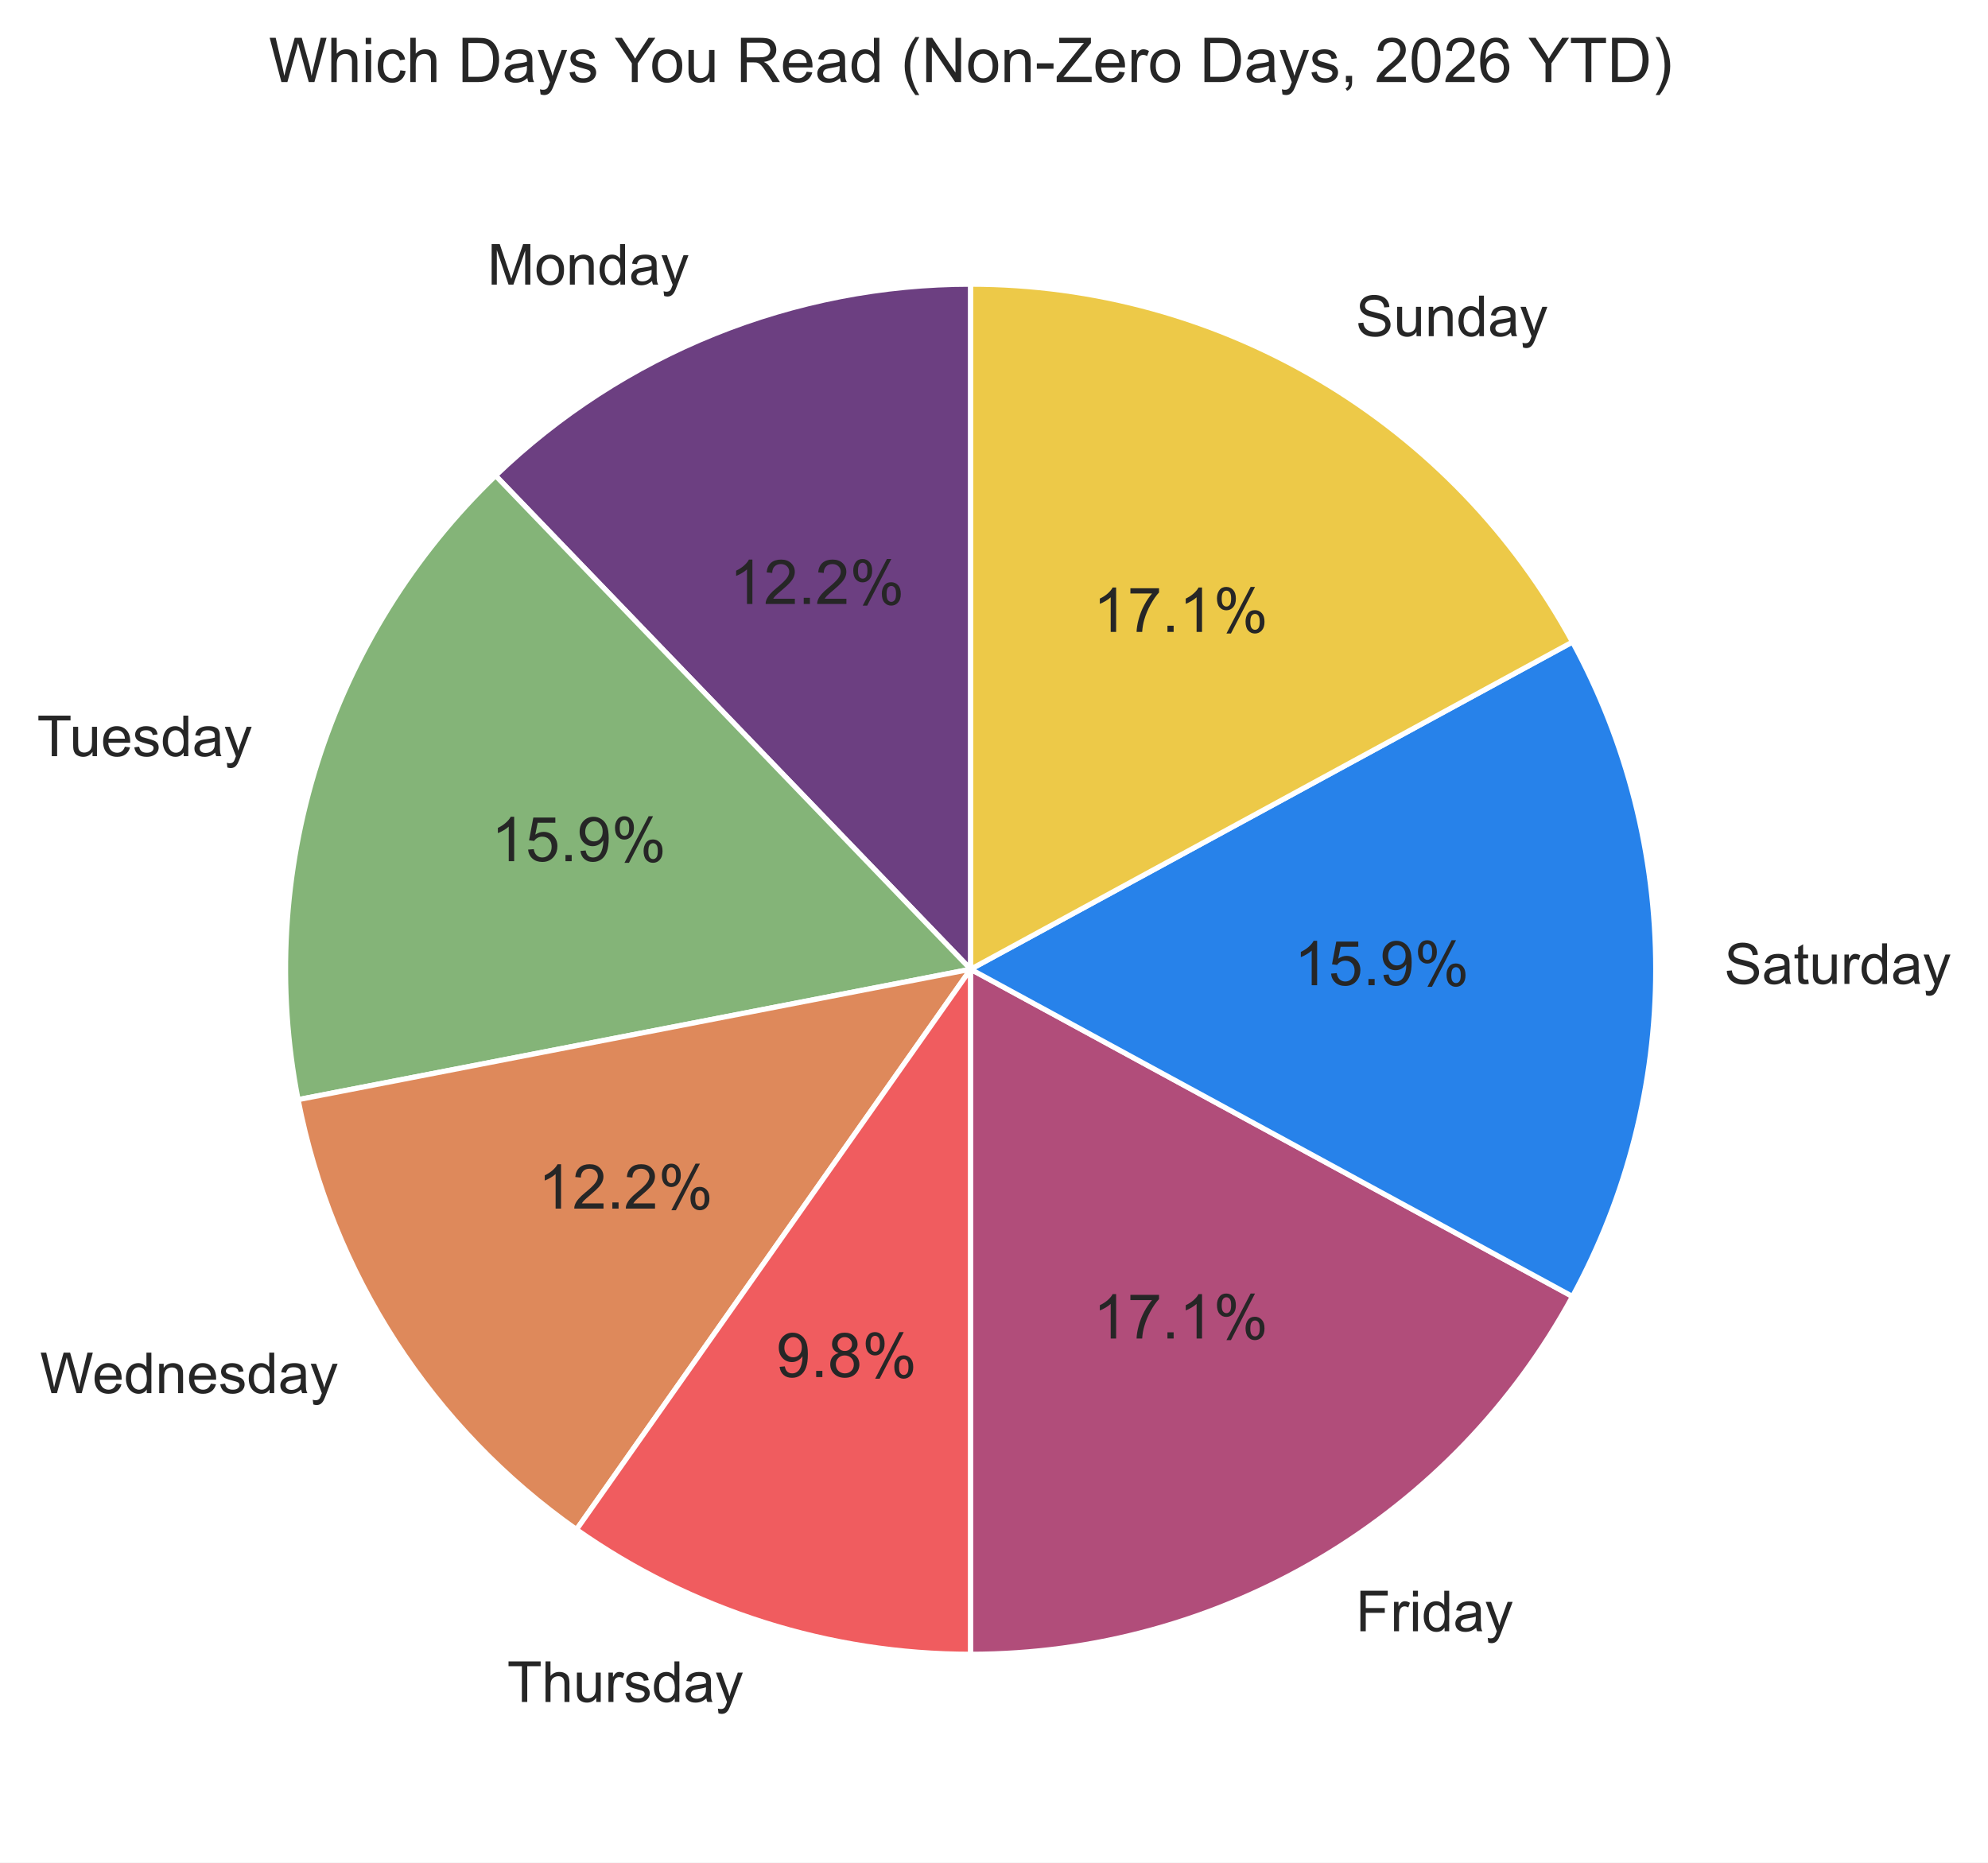
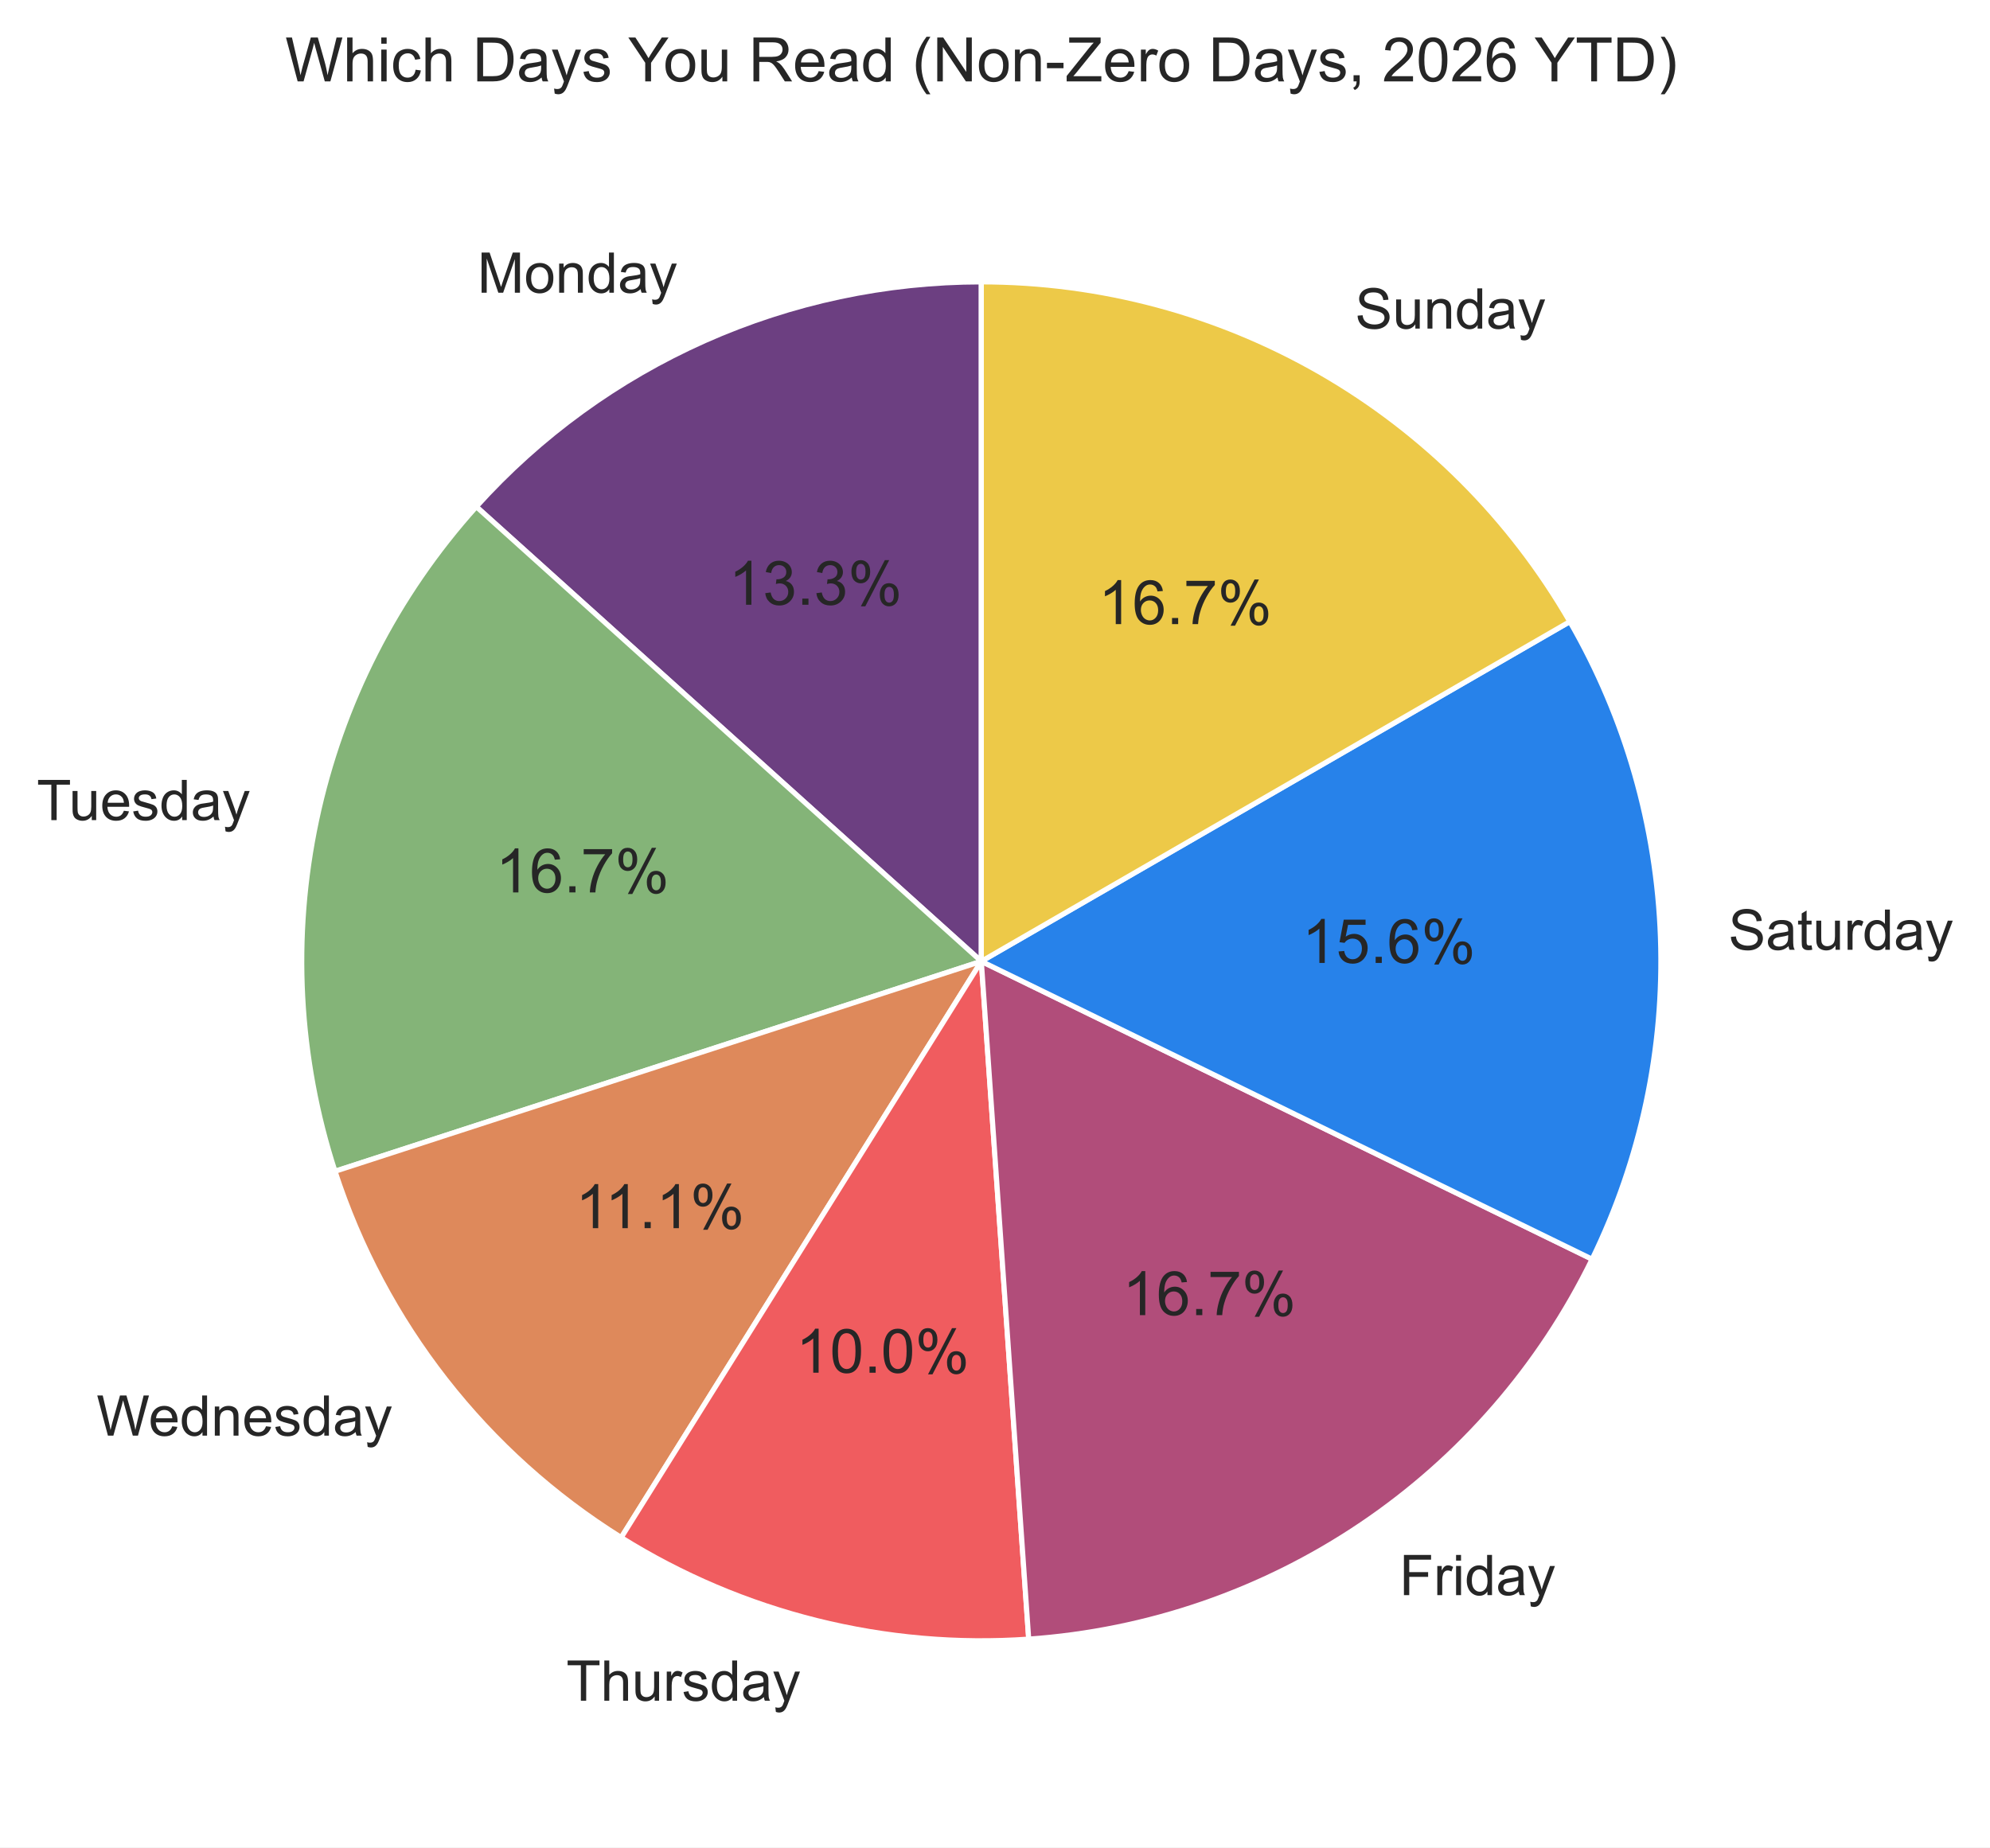
- <svg xmlns="http://www.w3.org/2000/svg" xmlns:xlink="http://www.w3.org/1999/xlink" width="386.101pt" height="361.776pt" viewBox="0 0 386.101 361.776" version="1.1">
+ <svg xmlns="http://www.w3.org/2000/svg" xmlns:xlink="http://www.w3.org/1999/xlink" width="389.634pt" height="361.776pt" viewBox="0 0 389.634 361.776" version="1.1">
  <defs>
    <style type="text/css">*{stroke-linejoin: round; stroke-linecap: butt}</style>
  </defs>
  <g id="figure_1">
    <g id="patch_1">
-       <path d="M 0 361.776  L 386.101 361.776  L 386.101 0  L 0 0  z " style="fill: #ffffff" />
+       <path d="M 0 361.776  L 389.634 361.776  L 389.634 0  L 0 0  z " style="fill: #ffffff" />
    </g>
    <g id="axes_1">
      <g id="matplotlib.axis_1" />
      <g id="matplotlib.axis_2" />
      <g id="patch_2">
-         <path d="M 188.515 55.2  C 171.471 55.2 154.585 58.475 138.776 64.846  C 122.968 71.217 108.53 80.567 96.249 92.386  L 188.515 188.256  z " style="fill: #6c3f81; stroke: #ffffff; stroke-linejoin: miter" />
+         <path d="M 192.137 55.2  C 173.492 55.2 155.052 59.119 138.019 66.703  C 120.985 74.287 105.734 85.367 93.258 99.224  L 192.137 188.256  z " style="fill: #6c3f81; stroke: #ffffff; stroke-linejoin: miter" />
      </g>
      <g id="patch_3">
-         <path d="M 96.249 92.386  C 80.251 107.782 68.359 126.941 61.66 148.11  C 54.961 169.278 53.665 191.791 57.893 213.588  L 188.515 188.256  z " style="fill: #84b478; stroke: #ffffff; stroke-linejoin: miter" />
+         <path d="M 93.258 99.224  C 77.63 116.58 66.845 137.748 61.989 160.592  C 57.133 183.436 58.377 207.161 65.594 229.372  L 192.137 188.256  z " style="fill: #84b478; stroke: #ffffff; stroke-linejoin: miter" />
      </g>
      <g id="patch_4">
-         <path d="M 57.893 213.588  C 61.138 230.321 67.568 246.274 76.832 260.581  C 86.097 274.887 98.024 287.28 111.965 297.086  L 188.515 188.256  z " style="fill: #de895b; stroke: #ffffff; stroke-linejoin: miter" />
+         <path d="M 65.594 229.372  C 70.39 244.134 77.732 257.942 87.288 270.173  C 96.844 282.404 108.466 292.869 121.629 301.094  L 192.137 188.256  z " style="fill: #de895b; stroke: #ffffff; stroke-linejoin: miter" />
      </g>
      <g id="patch_5">
-         <path d="M 111.965 297.086  C 123.106 304.922 135.384 311.001 148.369 315.111  C 161.355 319.22 174.895 321.312 188.515 321.312  L 188.515 188.256  z " style="fill: #f05c5f; stroke: #ffffff; stroke-linejoin: miter" />
+         <path d="M 121.629 301.094  C 133.469 308.492 146.401 313.982 159.948 317.359  C 173.496 320.737 187.491 321.961 201.419 320.988  L 192.137 188.256  z " style="fill: #f05c5f; stroke: #ffffff; stroke-linejoin: miter" />
      </g>
      <g id="patch_6">
-         <path d="M 188.515 321.312  C 212.446 321.312 235.939 314.856 256.509 302.627  C 277.079 290.397 293.974 272.843 305.406 251.819  L 188.515 188.256  z " style="fill: #b14d7a; stroke: #ffffff; stroke-linejoin: miter" />
+         <path d="M 201.419 320.988  C 224.717 319.358 247.18 311.624 266.541 298.564  C 285.903 285.504 301.489 267.574 311.727 246.584  L 192.137 188.256  z " style="fill: #b14d7a; stroke: #ffffff; stroke-linejoin: miter" />
      </g>
      <g id="patch_7">
-         <path d="M 305.406 251.819  C 316.013 232.313 321.571 210.459 321.571 188.256  C 321.571 166.052 316.013 144.198 305.406 124.692  L 188.515 188.256  z " style="fill: #2782ea; stroke: #ffffff; stroke-linejoin: miter" />
+         <path d="M 311.727 246.584  C 321.276 227.006 325.873 205.38 325.112 183.612  C 324.352 161.844 318.258 140.591 307.367 121.728  L 192.137 188.256  z " style="fill: #2782ea; stroke: #ffffff; stroke-linejoin: miter" />
      </g>
      <g id="patch_8">
-         <path d="M 305.406 124.692  C 293.974 103.669 277.079 86.114 256.509 73.885  C 235.939 61.656 212.446 55.2 188.515 55.2  L 188.515 188.256  z " style="fill: #edc948; stroke: #ffffff; stroke-linejoin: miter" />
+         <path d="M 307.367 121.728  C 295.69 101.502 278.891 84.703 258.665 73.026  C 238.44 61.349 215.492 55.2 192.137 55.2  L 192.137 188.256  z " style="fill: #edc948; stroke: #ffffff; stroke-linejoin: miter" />
      </g>
      <g id="text_1">
-         <g style="fill: #262626" transform="translate(94.67159 55.2841) scale(0.11 -0.11)">
+         <g style="fill: #262626" transform="translate(93.47606 57.32687) scale(0.11 -0.11)">
          <defs>
            <path id="ArialMT-4d" d="M 475 0  L 475 4581  L 1388 4581  L 2472 1338  Q 2622 884 2691 659  Q 2769 909 2934 1394  L 4031 4581  L 4847 4581  L 4847 0  L 4263 0  L 4263 3834  L 2931 0  L 2384 0  L 1059 3900  L 1059 0  L 475 0  z " transform="scale(0.015625)" />
            <path id="ArialMT-6f" d="M 213 1659  Q 213 2581 725 3025  Q 1153 3394 1769 3394  Q 2453 3394 2887 2945  Q 3322 2497 3322 1706  Q 3322 1066 3130 698  Q 2938 331 2570 128  Q 2203 -75 1769 -75  Q 1072 -75 642 372  Q 213 819 213 1659  z M 791 1659  Q 791 1022 1069 705  Q 1347 388 1769 388  Q 2188 388 2466 706  Q 2744 1025 2744 1678  Q 2744 2294 2464 2611  Q 2184 2928 1769 2928  Q 1347 2928 1069 2612  Q 791 2297 791 1659  z " transform="scale(0.015625)" />
            <path id="ArialMT-6e" d="M 422 0  L 422 3319  L 928 3319  L 928 2847  Q 1294 3394 1984 3394  Q 2284 3394 2536 3286  Q 2788 3178 2913 3003  Q 3038 2828 3088 2588  Q 3119 2431 3119 2041  L 3119 0  L 2556 0  L 2556 2019  Q 2556 2363 2490 2533  Q 2425 2703 2258 2804  Q 2091 2906 1866 2906  Q 1506 2906 1245 2678  Q 984 2450 984 1813  L 984 0  L 422 0  z " transform="scale(0.015625)" />
            <path id="ArialMT-64" d="M 2575 0  L 2575 419  Q 2259 -75 1647 -75  Q 1250 -75 917 144  Q 584 363 401 755  Q 219 1147 219 1656  Q 219 2153 384 2558  Q 550 2963 881 3178  Q 1213 3394 1622 3394  Q 1922 3394 2156 3267  Q 2391 3141 2538 2938  L 2538 4581  L 3097 4581  L 3097 0  L 2575 0  z M 797 1656  Q 797 1019 1065 703  Q 1334 388 1700 388  Q 2069 388 2326 689  Q 2584 991 2584 1609  Q 2584 2291 2321 2609  Q 2059 2928 1675 2928  Q 1300 2928 1048 2622  Q 797 2316 797 1656  z " transform="scale(0.015625)" />
            <path id="ArialMT-61" d="M 2588 409  Q 2275 144 1986 34  Q 1697 -75 1366 -75  Q 819 -75 525 192  Q 231 459 231 875  Q 231 1119 342 1320  Q 453 1522 633 1644  Q 813 1766 1038 1828  Q 1203 1872 1538 1913  Q 2219 1994 2541 2106  Q 2544 2222 2544 2253  Q 2544 2597 2384 2738  Q 2169 2928 1744 2928  Q 1347 2928 1158 2789  Q 969 2650 878 2297  L 328 2372  Q 403 2725 575 2942  Q 747 3159 1072 3276  Q 1397 3394 1825 3394  Q 2250 3394 2515 3294  Q 2781 3194 2906 3042  Q 3031 2891 3081 2659  Q 3109 2516 3109 2141  L 3109 1391  Q 3109 606 3145 398  Q 3181 191 3288 0  L 2700 0  Q 2613 175 2588 409  z M 2541 1666  Q 2234 1541 1622 1453  Q 1275 1403 1131 1340  Q 988 1278 909 1158  Q 831 1038 831 891  Q 831 666 1001 516  Q 1172 366 1500 366  Q 1825 366 2078 508  Q 2331 650 2450 897  Q 2541 1088 2541 1459  L 2541 1666  z " transform="scale(0.015625)" />
            <path id="ArialMT-79" d="M 397 -1278  L 334 -750  Q 519 -800 656 -800  Q 844 -800 956 -737  Q 1069 -675 1141 -563  Q 1194 -478 1313 -144  Q 1328 -97 1363 -6  L 103 3319  L 709 3319  L 1400 1397  Q 1534 1031 1641 628  Q 1738 1016 1872 1384  L 2581 3319  L 3144 3319  L 1881 -56  Q 1678 -603 1566 -809  Q 1416 -1088 1222 -1217  Q 1028 -1347 759 -1347  Q 597 -1347 397 -1278  z " transform="scale(0.015625)" />
          </defs>
          <use xlink:href="#ArialMT-4d" />
          <use xlink:href="#ArialMT-6f" x="83.301" />
          <use xlink:href="#ArialMT-6e" x="138.916" />
          <use xlink:href="#ArialMT-64" x="194.531" />
          <use xlink:href="#ArialMT-61" x="250.146" />
          <use xlink:href="#ArialMT-79" x="305.762" />
        </g>
      </g>
      <g id="text_2">
-         <g style="fill: #262626" transform="translate(141.6598 117.312) scale(0.12 -0.12)">
+         <g style="fill: #262626" transform="translate(142.6543 118.4262) scale(0.12 -0.12)">
          <defs>
            <path id="ArialMT-31" d="M 2384 0  L 1822 0  L 1822 3584  Q 1619 3391 1289 3197  Q 959 3003 697 2906  L 697 3450  Q 1169 3672 1522 3987  Q 1875 4303 2022 4600  L 2384 4600  L 2384 0  z " transform="scale(0.015625)" />
-             <path id="ArialMT-32" d="M 3222 541  L 3222 0  L 194 0  Q 188 203 259 391  Q 375 700 629 1000  Q 884 1300 1366 1694  Q 2113 2306 2375 2664  Q 2638 3022 2638 3341  Q 2638 3675 2398 3904  Q 2159 4134 1775 4134  Q 1369 4134 1125 3890  Q 881 3647 878 3216  L 300 3275  Q 359 3922 746 4261  Q 1134 4600 1788 4600  Q 2447 4600 2831 4234  Q 3216 3869 3216 3328  Q 3216 3053 3103 2787  Q 2991 2522 2730 2228  Q 2469 1934 1863 1422  Q 1356 997 1212 845  Q 1069 694 975 541  L 3222 541  z " transform="scale(0.015625)" />
+             <path id="ArialMT-33" d="M 269 1209  L 831 1284  Q 928 806 1161 595  Q 1394 384 1728 384  Q 2125 384 2398 659  Q 2672 934 2672 1341  Q 2672 1728 2419 1979  Q 2166 2231 1775 2231  Q 1616 2231 1378 2169  L 1441 2663  Q 1497 2656 1531 2656  Q 1891 2656 2178 2843  Q 2466 3031 2466 3422  Q 2466 3731 2256 3934  Q 2047 4138 1716 4138  Q 1388 4138 1169 3931  Q 950 3725 888 3313  L 325 3413  Q 428 3978 793 4289  Q 1159 4600 1703 4600  Q 2078 4600 2393 4439  Q 2709 4278 2876 4000  Q 3044 3722 3044 3409  Q 3044 3113 2884 2869  Q 2725 2625 2413 2481  Q 2819 2388 3044 2092  Q 3269 1797 3269 1353  Q 3269 753 2831 336  Q 2394 -81 1725 -81  Q 1122 -81 723 278  Q 325 638 269 1209  z " transform="scale(0.015625)" />
            <path id="ArialMT-2e" d="M 581 0  L 581 641  L 1222 641  L 1222 0  L 581 0  z " transform="scale(0.015625)" />
            <path id="ArialMT-25" d="M 372 3481  Q 372 3972 619 4315  Q 866 4659 1334 4659  Q 1766 4659 2048 4351  Q 2331 4044 2331 3447  Q 2331 2866 2045 2552  Q 1759 2238 1341 2238  Q 925 2238 648 2547  Q 372 2856 372 3481  z M 1350 4272  Q 1141 4272 1002 4090  Q 863 3909 863 3425  Q 863 2984 1003 2804  Q 1144 2625 1350 2625  Q 1563 2625 1702 2806  Q 1841 2988 1841 3469  Q 1841 3913 1700 4092  Q 1559 4272 1350 4272  z M 1353 -169  L 3859 4659  L 4316 4659  L 1819 -169  L 1353 -169  z M 3334 1075  Q 3334 1569 3581 1911  Q 3828 2253 4300 2253  Q 4731 2253 5014 1945  Q 5297 1638 5297 1041  Q 5297 459 5011 145  Q 4725 -169 4303 -169  Q 3888 -169 3611 142  Q 3334 453 3334 1075  z M 4316 1866  Q 4103 1866 3964 1684  Q 3825 1503 3825 1019  Q 3825 581 3965 400  Q 4106 219 4313 219  Q 4528 219 4667 400  Q 4806 581 4806 1063  Q 4806 1506 4665 1686  Q 4525 1866 4316 1866  z " transform="scale(0.015625)" />
          </defs>
          <use xlink:href="#ArialMT-31" />
-           <use xlink:href="#ArialMT-32" x="55.615" />
-           <use xlink:href="#ArialMT-2e" x="111.23" />
-           <use xlink:href="#ArialMT-32" x="139.014" />
+           <use xlink:href="#ArialMT-33" x="55.615" />
+           <use xlink:href="#ArialMT-2e" x="111.23" />
+           <use xlink:href="#ArialMT-33" x="139.014" />
          <use xlink:href="#ArialMT-25" x="194.629" />
        </g>
      </g>
      <g id="text_3">
-         <g style="fill: #262626" transform="translate(7.2 146.8745) scale(0.11 -0.11)">
+         <g style="fill: #262626" transform="translate(7.2 160.6046) scale(0.11 -0.11)">
          <defs>
            <path id="ArialMT-54" d="M 1659 0  L 1659 4041  L 150 4041  L 150 4581  L 3781 4581  L 3781 4041  L 2266 4041  L 2266 0  L 1659 0  z " transform="scale(0.015625)" />
            <path id="ArialMT-75" d="M 2597 0  L 2597 488  Q 2209 -75 1544 -75  Q 1250 -75 995 37  Q 741 150 617 320  Q 494 491 444 738  Q 409 903 409 1263  L 409 3319  L 972 3319  L 972 1478  Q 972 1038 1006 884  Q 1059 663 1231 536  Q 1403 409 1656 409  Q 1909 409 2131 539  Q 2353 669 2445 892  Q 2538 1116 2538 1541  L 2538 3319  L 3100 3319  L 3100 0  L 2597 0  z " transform="scale(0.015625)" />
            <path id="ArialMT-65" d="M 2694 1069  L 3275 997  Q 3138 488 2766 206  Q 2394 -75 1816 -75  Q 1088 -75 661 373  Q 234 822 234 1631  Q 234 2469 665 2931  Q 1097 3394 1784 3394  Q 2450 3394 2872 2941  Q 3294 2488 3294 1666  Q 3294 1616 3291 1516  L 816 1516  Q 847 969 1125 678  Q 1403 388 1819 388  Q 2128 388 2347 550  Q 2566 713 2694 1069  z M 847 1978  L 2700 1978  Q 2663 2397 2488 2606  Q 2219 2931 1791 2931  Q 1403 2931 1139 2672  Q 875 2413 847 1978  z " transform="scale(0.015625)" />
            <path id="ArialMT-73" d="M 197 991  L 753 1078  Q 800 744 1014 566  Q 1228 388 1613 388  Q 2000 388 2187 545  Q 2375 703 2375 916  Q 2375 1106 2209 1216  Q 2094 1291 1634 1406  Q 1016 1563 777 1677  Q 538 1791 414 1992  Q 291 2194 291 2438  Q 291 2659 392 2848  Q 494 3038 669 3163  Q 800 3259 1026 3326  Q 1253 3394 1513 3394  Q 1903 3394 2198 3281  Q 2494 3169 2634 2976  Q 2775 2784 2828 2463  L 2278 2388  Q 2241 2644 2061 2787  Q 1881 2931 1553 2931  Q 1166 2931 1000 2803  Q 834 2675 834 2503  Q 834 2394 903 2306  Q 972 2216 1119 2156  Q 1203 2125 1616 2013  Q 2213 1853 2448 1751  Q 2684 1650 2818 1456  Q 2953 1263 2953 975  Q 2953 694 2789 445  Q 2625 197 2315 61  Q 2006 -75 1616 -75  Q 969 -75 630 194  Q 291 463 197 991  z " transform="scale(0.015625)" />
          </defs>
          <use xlink:href="#ArialMT-54" />
          <use xlink:href="#ArialMT-75" x="57.334" />
          <use xlink:href="#ArialMT-65" x="112.949" />
          <use xlink:href="#ArialMT-73" x="168.564" />
          <use xlink:href="#ArialMT-64" x="218.564" />
          <use xlink:href="#ArialMT-61" x="274.18" />
          <use xlink:href="#ArialMT-79" x="329.795" />
        </g>
      </g>
      <g id="text_4">
-         <g style="fill: #262626" transform="translate(95.3899 167.2704) scale(0.12 -0.12)">
-           <defs>
-             <path id="ArialMT-35" d="M 266 1200  L 856 1250  Q 922 819 1161 601  Q 1400 384 1738 384  Q 2144 384 2425 690  Q 2706 997 2706 1503  Q 2706 1984 2436 2262  Q 2166 2541 1728 2541  Q 1456 2541 1237 2417  Q 1019 2294 894 2097  L 366 2166  L 809 4519  L 3088 4519  L 3088 3981  L 1259 3981  L 1013 2750  Q 1425 3038 1878 3038  Q 2478 3038 2890 2622  Q 3303 2206 3303 1553  Q 3303 931 2941 478  Q 2500 -78 1738 -78  Q 1113 -78 717 272  Q 322 622 266 1200  z " transform="scale(0.015625)" />
-             <path id="ArialMT-39" d="M 350 1059  L 891 1109  Q 959 728 1153 556  Q 1347 384 1650 384  Q 1909 384 2104 503  Q 2300 622 2425 820  Q 2550 1019 2634 1356  Q 2719 1694 2719 2044  Q 2719 2081 2716 2156  Q 2547 1888 2255 1720  Q 1963 1553 1622 1553  Q 1053 1553 659 1965  Q 266 2378 266 3053  Q 266 3750 677 4175  Q 1088 4600 1706 4600  Q 2153 4600 2523 4359  Q 2894 4119 3086 3673  Q 3278 3228 3278 2384  Q 3278 1506 3087 986  Q 2897 466 2520 194  Q 2144 -78 1638 -78  Q 1100 -78 759 220  Q 419 519 350 1059  z M 2653 3081  Q 2653 3566 2395 3850  Q 2138 4134 1775 4134  Q 1400 4134 1122 3828  Q 844 3522 844 3034  Q 844 2597 1108 2323  Q 1372 2050 1759 2050  Q 2150 2050 2401 2323  Q 2653 2597 2653 3081  z " transform="scale(0.015625)" />
-           </defs>
-           <use xlink:href="#ArialMT-31" />
-           <use xlink:href="#ArialMT-35" x="55.615" />
-           <use xlink:href="#ArialMT-2e" x="111.23" />
-           <use xlink:href="#ArialMT-39" x="139.014" />
+         <g style="fill: #262626" transform="translate(97.03655 174.7595) scale(0.12 -0.12)">
+           <defs>
+             <path id="ArialMT-36" d="M 3184 3459  L 2625 3416  Q 2550 3747 2413 3897  Q 2184 4138 1850 4138  Q 1581 4138 1378 3988  Q 1113 3794 959 3422  Q 806 3050 800 2363  Q 1003 2672 1297 2822  Q 1591 2972 1913 2972  Q 2475 2972 2870 2558  Q 3266 2144 3266 1488  Q 3266 1056 3080 686  Q 2894 316 2569 119  Q 2244 -78 1831 -78  Q 1128 -78 684 439  Q 241 956 241 2144  Q 241 3472 731 4075  Q 1159 4600 1884 4600  Q 2425 4600 2770 4297  Q 3116 3994 3184 3459  z M 888 1484  Q 888 1194 1011 928  Q 1134 663 1356 523  Q 1578 384 1822 384  Q 2178 384 2434 671  Q 2691 959 2691 1453  Q 2691 1928 2437 2201  Q 2184 2475 1800 2475  Q 1419 2475 1153 2201  Q 888 1928 888 1484  z " transform="scale(0.015625)" />
+             <path id="ArialMT-37" d="M 303 3981  L 303 4522  L 3269 4522  L 3269 4084  Q 2831 3619 2401 2847  Q 1972 2075 1738 1259  Q 1569 684 1522 0  L 944 0  Q 953 541 1156 1306  Q 1359 2072 1739 2783  Q 2119 3494 2547 3981  L 303 3981  z " transform="scale(0.015625)" />
+           </defs>
+           <use xlink:href="#ArialMT-31" />
+           <use xlink:href="#ArialMT-36" x="55.615" />
+           <use xlink:href="#ArialMT-2e" x="111.23" />
+           <use xlink:href="#ArialMT-37" x="139.014" />
          <use xlink:href="#ArialMT-25" x="194.629" />
        </g>
      </g>
      <g id="text_5">
-         <g style="fill: #262626" transform="translate(7.771319 270.5923) scale(0.11 -0.11)">
+         <g style="fill: #262626" transform="translate(18.9103 281.1441) scale(0.11 -0.11)">
          <defs>
            <path id="ArialMT-57" d="M 1294 0  L 78 4581  L 700 4581  L 1397 1578  Q 1509 1106 1591 641  Q 1766 1375 1797 1488  L 2669 4581  L 3400 4581  L 4056 2263  Q 4303 1400 4413 641  Q 4500 1075 4641 1638  L 5359 4581  L 5969 4581  L 4713 0  L 4128 0  L 3163 3491  Q 3041 3928 3019 4028  Q 2947 3713 2884 3491  L 1913 0  L 1294 0  z " transform="scale(0.015625)" />
          </defs>
          <use xlink:href="#ArialMT-57" />
          <use xlink:href="#ArialMT-65" x="92.635" />
          <use xlink:href="#ArialMT-64" x="148.25" />
          <use xlink:href="#ArialMT-6e" x="203.865" />
          <use xlink:href="#ArialMT-65" x="259.48" />
          <use xlink:href="#ArialMT-73" x="315.096" />
          <use xlink:href="#ArialMT-64" x="365.096" />
          <use xlink:href="#ArialMT-61" x="420.711" />
          <use xlink:href="#ArialMT-79" x="476.326" />
        </g>
      </g>
      <g id="text_6">
-         <g style="fill: #262626" transform="translate(104.4934 234.7528) scale(0.12 -0.12)">
-           <use xlink:href="#ArialMT-31" />
-           <use xlink:href="#ArialMT-32" x="55.615" />
-           <use xlink:href="#ArialMT-2e" x="111.23" />
-           <use xlink:href="#ArialMT-32" x="139.014" />
-           <use xlink:href="#ArialMT-25" x="194.629" />
+         <g style="fill: #262626" transform="translate(112.6584 240.5083) scale(0.12 -0.12)">
+           <use xlink:href="#ArialMT-31" />
+           <use xlink:href="#ArialMT-31" x="48.24" />
+           <use xlink:href="#ArialMT-2e" x="103.855" />
+           <use xlink:href="#ArialMT-31" x="131.639" />
+           <use xlink:href="#ArialMT-25" x="187.254" />
        </g>
      </g>
      <g id="text_7">
-         <g style="fill: #262626" transform="translate(98.50516 330.5755) scale(0.11 -0.11)">
+         <g style="fill: #262626" transform="translate(110.88 333.0489) scale(0.11 -0.11)">
          <defs>
            <path id="ArialMT-68" d="M 422 0  L 422 4581  L 984 4581  L 984 2938  Q 1378 3394 1978 3394  Q 2347 3394 2619 3248  Q 2891 3103 3008 2847  Q 3125 2591 3125 2103  L 3125 0  L 2563 0  L 2563 2103  Q 2563 2525 2380 2717  Q 2197 2909 1863 2909  Q 1613 2909 1392 2779  Q 1172 2650 1078 2428  Q 984 2206 984 1816  L 984 0  L 422 0  z " transform="scale(0.015625)" />
            <path id="ArialMT-72" d="M 416 0  L 416 3319  L 922 3319  L 922 2816  Q 1116 3169 1280 3281  Q 1444 3394 1641 3394  Q 1925 3394 2219 3213  L 2025 2691  Q 1819 2813 1613 2813  Q 1428 2813 1281 2702  Q 1134 2591 1072 2394  Q 978 2094 978 1738  L 978 0  L 416 0  z " transform="scale(0.015625)" />
          </defs>
          <use xlink:href="#ArialMT-54" />
          <use xlink:href="#ArialMT-68" x="61.084" />
          <use xlink:href="#ArialMT-75" x="116.699" />
          <use xlink:href="#ArialMT-72" x="172.314" />
          <use xlink:href="#ArialMT-73" x="205.615" />
          <use xlink:href="#ArialMT-64" x="255.615" />
          <use xlink:href="#ArialMT-61" x="311.23" />
          <use xlink:href="#ArialMT-79" x="366.846" />
        </g>
      </g>
      <g id="text_8">
-         <g style="fill: #262626" transform="translate(150.7521 267.4709) scale(0.12 -0.12)">
-           <defs>
-             <path id="ArialMT-38" d="M 1131 2484  Q 781 2613 612 2850  Q 444 3088 444 3419  Q 444 3919 803 4259  Q 1163 4600 1759 4600  Q 2359 4600 2725 4251  Q 3091 3903 3091 3403  Q 3091 3084 2923 2848  Q 2756 2613 2416 2484  Q 2838 2347 3058 2040  Q 3278 1734 3278 1309  Q 3278 722 2862 322  Q 2447 -78 1769 -78  Q 1091 -78 675 323  Q 259 725 259 1325  Q 259 1772 486 2073  Q 713 2375 1131 2484  z M 1019 3438  Q 1019 3113 1228 2906  Q 1438 2700 1772 2700  Q 2097 2700 2305 2904  Q 2513 3109 2513 3406  Q 2513 3716 2298 3927  Q 2084 4138 1766 4138  Q 1444 4138 1231 3931  Q 1019 3725 1019 3438  z M 838 1322  Q 838 1081 952 856  Q 1066 631 1291 507  Q 1516 384 1775 384  Q 2178 384 2440 643  Q 2703 903 2703 1303  Q 2703 1709 2433 1975  Q 2163 2241 1756 2241  Q 1359 2241 1098 1978  Q 838 1716 838 1322  z " transform="scale(0.015625)" />
-           </defs>
-           <use xlink:href="#ArialMT-39" />
-           <use xlink:href="#ArialMT-2e" x="55.615" />
-           <use xlink:href="#ArialMT-38" x="83.398" />
-           <use xlink:href="#ArialMT-25" x="139.014" />
+         <g style="fill: #262626" transform="translate(155.8121 268.82) scale(0.12 -0.12)">
+           <defs>
+             <path id="ArialMT-30" d="M 266 2259  Q 266 3072 433 3567  Q 600 4063 929 4331  Q 1259 4600 1759 4600  Q 2128 4600 2406 4451  Q 2684 4303 2865 4023  Q 3047 3744 3150 3342  Q 3253 2941 3253 2259  Q 3253 1453 3087 958  Q 2922 463 2592 192  Q 2263 -78 1759 -78  Q 1097 -78 719 397  Q 266 969 266 2259  z M 844 2259  Q 844 1131 1108 757  Q 1372 384 1759 384  Q 2147 384 2411 759  Q 2675 1134 2675 2259  Q 2675 3391 2411 3762  Q 2147 4134 1753 4134  Q 1366 4134 1134 3806  Q 844 3388 844 2259  z " transform="scale(0.015625)" />
+           </defs>
+           <use xlink:href="#ArialMT-31" />
+           <use xlink:href="#ArialMT-30" x="55.615" />
+           <use xlink:href="#ArialMT-2e" x="111.23" />
+           <use xlink:href="#ArialMT-30" x="139.014" />
+           <use xlink:href="#ArialMT-25" x="194.629" />
        </g>
      </g>
      <g id="text_9">
-         <g style="fill: #262626" transform="translate(263.3084 316.8428) scale(0.11 -0.11)">
+         <g style="fill: #262626" transform="translate(273.9818 312.3741) scale(0.11 -0.11)">
          <defs>
            <path id="ArialMT-46" d="M 525 0  L 525 4581  L 3616 4581  L 3616 4041  L 1131 4041  L 1131 2622  L 3281 2622  L 3281 2081  L 1131 2081  L 1131 0  L 525 0  z " transform="scale(0.015625)" />
            <path id="ArialMT-69" d="M 425 3934  L 425 4581  L 988 4581  L 988 3934  L 425 3934  z M 425 0  L 425 3319  L 988 3319  L 988 0  L 425 0  z " transform="scale(0.015625)" />
          </defs>
          <use xlink:href="#ArialMT-46" />
          <use xlink:href="#ArialMT-72" x="61.084" />
          <use xlink:href="#ArialMT-69" x="94.385" />
          <use xlink:href="#ArialMT-64" x="116.602" />
          <use xlink:href="#ArialMT-61" x="172.217" />
          <use xlink:href="#ArialMT-79" x="227.832" />
        </g>
      </g>
      <g id="text_10">
-         <g style="fill: #262626" transform="translate(212.2994 259.9803) scale(0.12 -0.12)">
-           <defs>
-             <path id="ArialMT-37" d="M 303 3981  L 303 4522  L 3269 4522  L 3269 4084  Q 2831 3619 2401 2847  Q 1972 2075 1738 1259  Q 1569 684 1522 0  L 944 0  Q 953 541 1156 1306  Q 1359 2072 1739 2783  Q 2119 3494 2547 3981  L 303 3981  z " transform="scale(0.015625)" />
-           </defs>
-           <use xlink:href="#ArialMT-31" />
-           <use xlink:href="#ArialMT-37" x="55.615" />
-           <use xlink:href="#ArialMT-2e" x="111.23" />
-           <use xlink:href="#ArialMT-31" x="139.014" />
+         <g style="fill: #262626" transform="translate(219.768 257.5429) scale(0.12 -0.12)">
+           <use xlink:href="#ArialMT-31" />
+           <use xlink:href="#ArialMT-36" x="55.615" />
+           <use xlink:href="#ArialMT-2e" x="111.23" />
+           <use xlink:href="#ArialMT-37" x="139.014" />
          <use xlink:href="#ArialMT-25" x="194.629" />
        </g>
      </g>
      <g id="text_11">
-         <g style="fill: #262626" transform="translate(334.8764 191.1019) scale(0.11 -0.11)">
+         <g style="fill: #262626" transform="translate(338.4099 185.9939) scale(0.11 -0.11)">
          <defs>
            <path id="ArialMT-53" d="M 288 1472  L 859 1522  Q 900 1178 1048 958  Q 1197 738 1509 602  Q 1822 466 2213 466  Q 2559 466 2825 569  Q 3091 672 3220 851  Q 3350 1031 3350 1244  Q 3350 1459 3225 1620  Q 3100 1781 2813 1891  Q 2628 1963 1997 2114  Q 1366 2266 1113 2400  Q 784 2572 623 2826  Q 463 3081 463 3397  Q 463 3744 659 4045  Q 856 4347 1234 4503  Q 1613 4659 2075 4659  Q 2584 4659 2973 4495  Q 3363 4331 3572 4012  Q 3781 3694 3797 3291  L 3216 3247  Q 3169 3681 2898 3903  Q 2628 4125 2100 4125  Q 1550 4125 1298 3923  Q 1047 3722 1047 3438  Q 1047 3191 1225 3031  Q 1400 2872 2139 2705  Q 2878 2538 3153 2413  Q 3553 2228 3743 1945  Q 3934 1663 3934 1294  Q 3934 928 3725 604  Q 3516 281 3123 101  Q 2731 -78 2241 -78  Q 1619 -78 1198 103  Q 778 284 539 648  Q 300 1013 288 1472  z " transform="scale(0.015625)" />
            <path id="ArialMT-74" d="M 1650 503  L 1731 6  Q 1494 -44 1306 -44  Q 1000 -44 831 53  Q 663 150 594 308  Q 525 466 525 972  L 525 2881  L 113 2881  L 113 3319  L 525 3319  L 525 4141  L 1084 4478  L 1084 3319  L 1650 3319  L 1650 2881  L 1084 2881  L 1084 941  Q 1084 700 1114 631  Q 1144 563 1211 522  Q 1278 481 1403 481  Q 1497 481 1650 503  z " transform="scale(0.015625)" />
          </defs>
          <use xlink:href="#ArialMT-53" />
          <use xlink:href="#ArialMT-61" x="66.699" />
          <use xlink:href="#ArialMT-74" x="122.314" />
          <use xlink:href="#ArialMT-75" x="150.098" />
          <use xlink:href="#ArialMT-72" x="205.713" />
          <use xlink:href="#ArialMT-64" x="239.014" />
          <use xlink:href="#ArialMT-61" x="294.629" />
          <use xlink:href="#ArialMT-79" x="350.244" />
        </g>
      </g>
      <g id="text_12">
-         <g style="fill: #262626" transform="translate(251.3366 191.3578) scale(0.12 -0.12)">
+         <g style="fill: #262626" transform="translate(254.9106 188.5716) scale(0.12 -0.12)">
+           <defs>
+             <path id="ArialMT-35" d="M 266 1200  L 856 1250  Q 922 819 1161 601  Q 1400 384 1738 384  Q 2144 384 2425 690  Q 2706 997 2706 1503  Q 2706 1984 2436 2262  Q 2166 2541 1728 2541  Q 1456 2541 1237 2417  Q 1019 2294 894 2097  L 366 2166  L 809 4519  L 3088 4519  L 3088 3981  L 1259 3981  L 1013 2750  Q 1425 3038 1878 3038  Q 2478 3038 2890 2622  Q 3303 2206 3303 1553  Q 3303 931 2941 478  Q 2500 -78 1738 -78  Q 1113 -78 717 272  Q 322 622 266 1200  z " transform="scale(0.015625)" />
+           </defs>
          <use xlink:href="#ArialMT-31" />
          <use xlink:href="#ArialMT-35" x="55.615" />
          <use xlink:href="#ArialMT-2e" x="111.23" />
-           <use xlink:href="#ArialMT-39" x="139.014" />
+           <use xlink:href="#ArialMT-36" x="139.014" />
          <use xlink:href="#ArialMT-25" x="194.629" />
        </g>
      </g>
      <g id="text_13">
-         <g style="fill: #262626" transform="translate(263.3084 65.29389) scale(0.11 -0.11)">
+         <g style="fill: #262626" transform="translate(265.3182 64.349) scale(0.11 -0.11)">
          <use xlink:href="#ArialMT-53" />
          <use xlink:href="#ArialMT-75" x="66.699" />
          <use xlink:href="#ArialMT-6e" x="122.314" />
          <use xlink:href="#ArialMT-64" x="177.93" />
          <use xlink:href="#ArialMT-61" x="233.545" />
          <use xlink:href="#ArialMT-79" x="289.16" />
        </g>
      </g>
      <g id="text_14">
-         <g style="fill: #262626" transform="translate(212.2994 122.7353) scale(0.12 -0.12)">
-           <use xlink:href="#ArialMT-31" />
-           <use xlink:href="#ArialMT-37" x="55.615" />
-           <use xlink:href="#ArialMT-2e" x="111.23" />
-           <use xlink:href="#ArialMT-31" x="139.014" />
+         <g style="fill: #262626" transform="translate(215.0424 122.2199) scale(0.12 -0.12)">
+           <use xlink:href="#ArialMT-31" />
+           <use xlink:href="#ArialMT-36" x="55.615" />
+           <use xlink:href="#ArialMT-2e" x="111.23" />
+           <use xlink:href="#ArialMT-37" x="139.014" />
          <use xlink:href="#ArialMT-25" x="194.629" />
        </g>
      </g>
      <g id="text_15">
-         <g style="fill: #262626" transform="translate(52.22859 15.93562) scale(0.12 -0.12)">
+         <g style="fill: #262626" transform="translate(55.85122 15.93562) scale(0.12 -0.12)">
          <defs>
            <path id="ArialMT-63" d="M 2588 1216  L 3141 1144  Q 3050 572 2676 248  Q 2303 -75 1759 -75  Q 1078 -75 664 370  Q 250 816 250 1647  Q 250 2184 428 2587  Q 606 2991 970 3192  Q 1334 3394 1763 3394  Q 2303 3394 2647 3120  Q 2991 2847 3088 2344  L 2541 2259  Q 2463 2594 2264 2762  Q 2066 2931 1784 2931  Q 1359 2931 1093 2626  Q 828 2322 828 1663  Q 828 994 1084 691  Q 1341 388 1753 388  Q 2084 388 2306 591  Q 2528 794 2588 1216  z " transform="scale(0.015625)" />
            <path id="ArialMT-20" transform="scale(0.015625)" />
            <path id="ArialMT-44" d="M 494 0  L 494 4581  L 2072 4581  Q 2606 4581 2888 4516  Q 3281 4425 3559 4188  Q 3922 3881 4101 3404  Q 4281 2928 4281 2316  Q 4281 1794 4159 1391  Q 4038 988 3847 723  Q 3656 459 3429 307  Q 3203 156 2883 78  Q 2563 0 2147 0  L 494 0  z M 1100 541  L 2078 541  Q 2531 541 2789 625  Q 3047 709 3200 863  Q 3416 1078 3536 1442  Q 3656 1806 3656 2325  Q 3656 3044 3420 3430  Q 3184 3816 2847 3947  Q 2603 4041 2063 4041  L 1100 4041  L 1100 541  z " transform="scale(0.015625)" />
            <path id="ArialMT-59" d="M 1784 0  L 1784 1941  L 19 4581  L 756 4581  L 1659 3200  Q 1909 2813 2125 2425  Q 2331 2784 2625 3234  L 3513 4581  L 4219 4581  L 2391 1941  L 2391 0  L 1784 0  z " transform="scale(0.015625)" />
            <path id="ArialMT-52" d="M 503 0  L 503 4581  L 2534 4581  Q 3147 4581 3465 4457  Q 3784 4334 3975 4021  Q 4166 3709 4166 3331  Q 4166 2844 3850 2509  Q 3534 2175 2875 2084  Q 3116 1969 3241 1856  Q 3506 1613 3744 1247  L 4541 0  L 3778 0  L 3172 953  Q 2906 1366 2734 1584  Q 2563 1803 2427 1890  Q 2291 1978 2150 2013  Q 2047 2034 1813 2034  L 1109 2034  L 1109 0  L 503 0  z M 1109 2559  L 2413 2559  Q 2828 2559 3062 2645  Q 3297 2731 3419 2920  Q 3541 3109 3541 3331  Q 3541 3656 3305 3865  Q 3069 4075 2559 4075  L 1109 4075  L 1109 2559  z " transform="scale(0.015625)" />
            <path id="ArialMT-28" d="M 1497 -1347  Q 1031 -759 709 28  Q 388 816 388 1659  Q 388 2403 628 3084  Q 909 3875 1497 4659  L 1900 4659  Q 1522 4009 1400 3731  Q 1209 3300 1100 2831  Q 966 2247 966 1656  Q 966 153 1900 -1347  L 1497 -1347  z " transform="scale(0.015625)" />
            <path id="ArialMT-4e" d="M 488 0  L 488 4581  L 1109 4581  L 3516 984  L 3516 4581  L 4097 4581  L 4097 0  L 3475 0  L 1069 3600  L 1069 0  L 488 0  z " transform="scale(0.015625)" />
            <path id="ArialMT-2d" d="M 203 1375  L 203 1941  L 1931 1941  L 1931 1375  L 203 1375  z " transform="scale(0.015625)" />
            <path id="ArialMT-5a" d="M 128 0  L 128 563  L 2475 3497  Q 2725 3809 2950 4041  L 394 4041  L 394 4581  L 3675 4581  L 3675 4041  L 1103 863  L 825 541  L 3750 541  L 3750 0  L 128 0  z " transform="scale(0.015625)" />
            <path id="ArialMT-2c" d="M 569 0  L 569 641  L 1209 641  L 1209 0  Q 1209 -353 1084 -570  Q 959 -788 688 -906  L 531 -666  Q 709 -588 793 -436  Q 878 -284 888 0  L 569 0  z " transform="scale(0.015625)" />
-             <path id="ArialMT-30" d="M 266 2259  Q 266 3072 433 3567  Q 600 4063 929 4331  Q 1259 4600 1759 4600  Q 2128 4600 2406 4451  Q 2684 4303 2865 4023  Q 3047 3744 3150 3342  Q 3253 2941 3253 2259  Q 3253 1453 3087 958  Q 2922 463 2592 192  Q 2263 -78 1759 -78  Q 1097 -78 719 397  Q 266 969 266 2259  z M 844 2259  Q 844 1131 1108 757  Q 1372 384 1759 384  Q 2147 384 2411 759  Q 2675 1134 2675 2259  Q 2675 3391 2411 3762  Q 2147 4134 1753 4134  Q 1366 4134 1134 3806  Q 844 3388 844 2259  z " transform="scale(0.015625)" />
-             <path id="ArialMT-36" d="M 3184 3459  L 2625 3416  Q 2550 3747 2413 3897  Q 2184 4138 1850 4138  Q 1581 4138 1378 3988  Q 1113 3794 959 3422  Q 806 3050 800 2363  Q 1003 2672 1297 2822  Q 1591 2972 1913 2972  Q 2475 2972 2870 2558  Q 3266 2144 3266 1488  Q 3266 1056 3080 686  Q 2894 316 2569 119  Q 2244 -78 1831 -78  Q 1128 -78 684 439  Q 241 956 241 2144  Q 241 3472 731 4075  Q 1159 4600 1884 4600  Q 2425 4600 2770 4297  Q 3116 3994 3184 3459  z M 888 1484  Q 888 1194 1011 928  Q 1134 663 1356 523  Q 1578 384 1822 384  Q 2178 384 2434 671  Q 2691 959 2691 1453  Q 2691 1928 2437 2201  Q 2184 2475 1800 2475  Q 1419 2475 1153 2201  Q 888 1928 888 1484  z " transform="scale(0.015625)" />
+             <path id="ArialMT-32" d="M 3222 541  L 3222 0  L 194 0  Q 188 203 259 391  Q 375 700 629 1000  Q 884 1300 1366 1694  Q 2113 2306 2375 2664  Q 2638 3022 2638 3341  Q 2638 3675 2398 3904  Q 2159 4134 1775 4134  Q 1369 4134 1125 3890  Q 881 3647 878 3216  L 300 3275  Q 359 3922 746 4261  Q 1134 4600 1788 4600  Q 2447 4600 2831 4234  Q 3216 3869 3216 3328  Q 3216 3053 3103 2787  Q 2991 2522 2730 2228  Q 2469 1934 1863 1422  Q 1356 997 1212 845  Q 1069 694 975 541  L 3222 541  z " transform="scale(0.015625)" />
            <path id="ArialMT-29" d="M 791 -1347  L 388 -1347  Q 1322 153 1322 1656  Q 1322 2244 1188 2822  Q 1081 3291 891 3722  Q 769 4003 388 4659  L 791 4659  Q 1378 3875 1659 3084  Q 1900 2403 1900 1659  Q 1900 816 1576 28  Q 1253 -759 791 -1347  z " transform="scale(0.015625)" />
          </defs>
          <use xlink:href="#ArialMT-57" />
          <use xlink:href="#ArialMT-68" x="94.385" />
          <use xlink:href="#ArialMT-69" x="150" />
          <use xlink:href="#ArialMT-63" x="172.217" />
          <use xlink:href="#ArialMT-68" x="222.217" />
          <use xlink:href="#ArialMT-20" x="277.832" />
          <use xlink:href="#ArialMT-44" x="305.615" />
          <use xlink:href="#ArialMT-61" x="377.832" />
          <use xlink:href="#ArialMT-79" x="433.447" />
          <use xlink:href="#ArialMT-73" x="483.447" />
          <use xlink:href="#ArialMT-20" x="533.447" />
          <use xlink:href="#ArialMT-59" x="559.48" />
          <use xlink:href="#ArialMT-6f" x="617.055" />
          <use xlink:href="#ArialMT-75" x="672.67" />
          <use xlink:href="#ArialMT-20" x="728.285" />
          <use xlink:href="#ArialMT-52" x="756.068" />
          <use xlink:href="#ArialMT-65" x="828.285" />
          <use xlink:href="#ArialMT-61" x="883.9" />
          <use xlink:href="#ArialMT-64" x="939.516" />
          <use xlink:href="#ArialMT-20" x="995.131" />
          <use xlink:href="#ArialMT-28" x="1022.914" />
          <use xlink:href="#ArialMT-4e" x="1056.215" />
          <use xlink:href="#ArialMT-6f" x="1128.432" />
          <use xlink:href="#ArialMT-6e" x="1184.047" />
          <use xlink:href="#ArialMT-2d" x="1239.662" />
          <use xlink:href="#ArialMT-5a" x="1272.963" />
          <use xlink:href="#ArialMT-65" x="1334.047" />
          <use xlink:href="#ArialMT-72" x="1389.662" />
          <use xlink:href="#ArialMT-6f" x="1422.963" />
          <use xlink:href="#ArialMT-20" x="1478.578" />
          <use xlink:href="#ArialMT-44" x="1506.361" />
          <use xlink:href="#ArialMT-61" x="1578.578" />
          <use xlink:href="#ArialMT-79" x="1634.193" />
          <use xlink:href="#ArialMT-73" x="1684.193" />
          <use xlink:href="#ArialMT-2c" x="1734.193" />
          <use xlink:href="#ArialMT-20" x="1761.977" />
          <use xlink:href="#ArialMT-32" x="1789.76" />
          <use xlink:href="#ArialMT-30" x="1845.375" />
          <use xlink:href="#ArialMT-32" x="1900.99" />
          <use xlink:href="#ArialMT-36" x="1956.605" />
          <use xlink:href="#ArialMT-20" x="2012.221" />
          <use xlink:href="#ArialMT-59" x="2038.254" />
          <use xlink:href="#ArialMT-54" x="2104.953" />
          <use xlink:href="#ArialMT-44" x="2166.037" />
          <use xlink:href="#ArialMT-29" x="2238.254" />
        </g>
      </g>
    </g>
  </g>
</svg>
